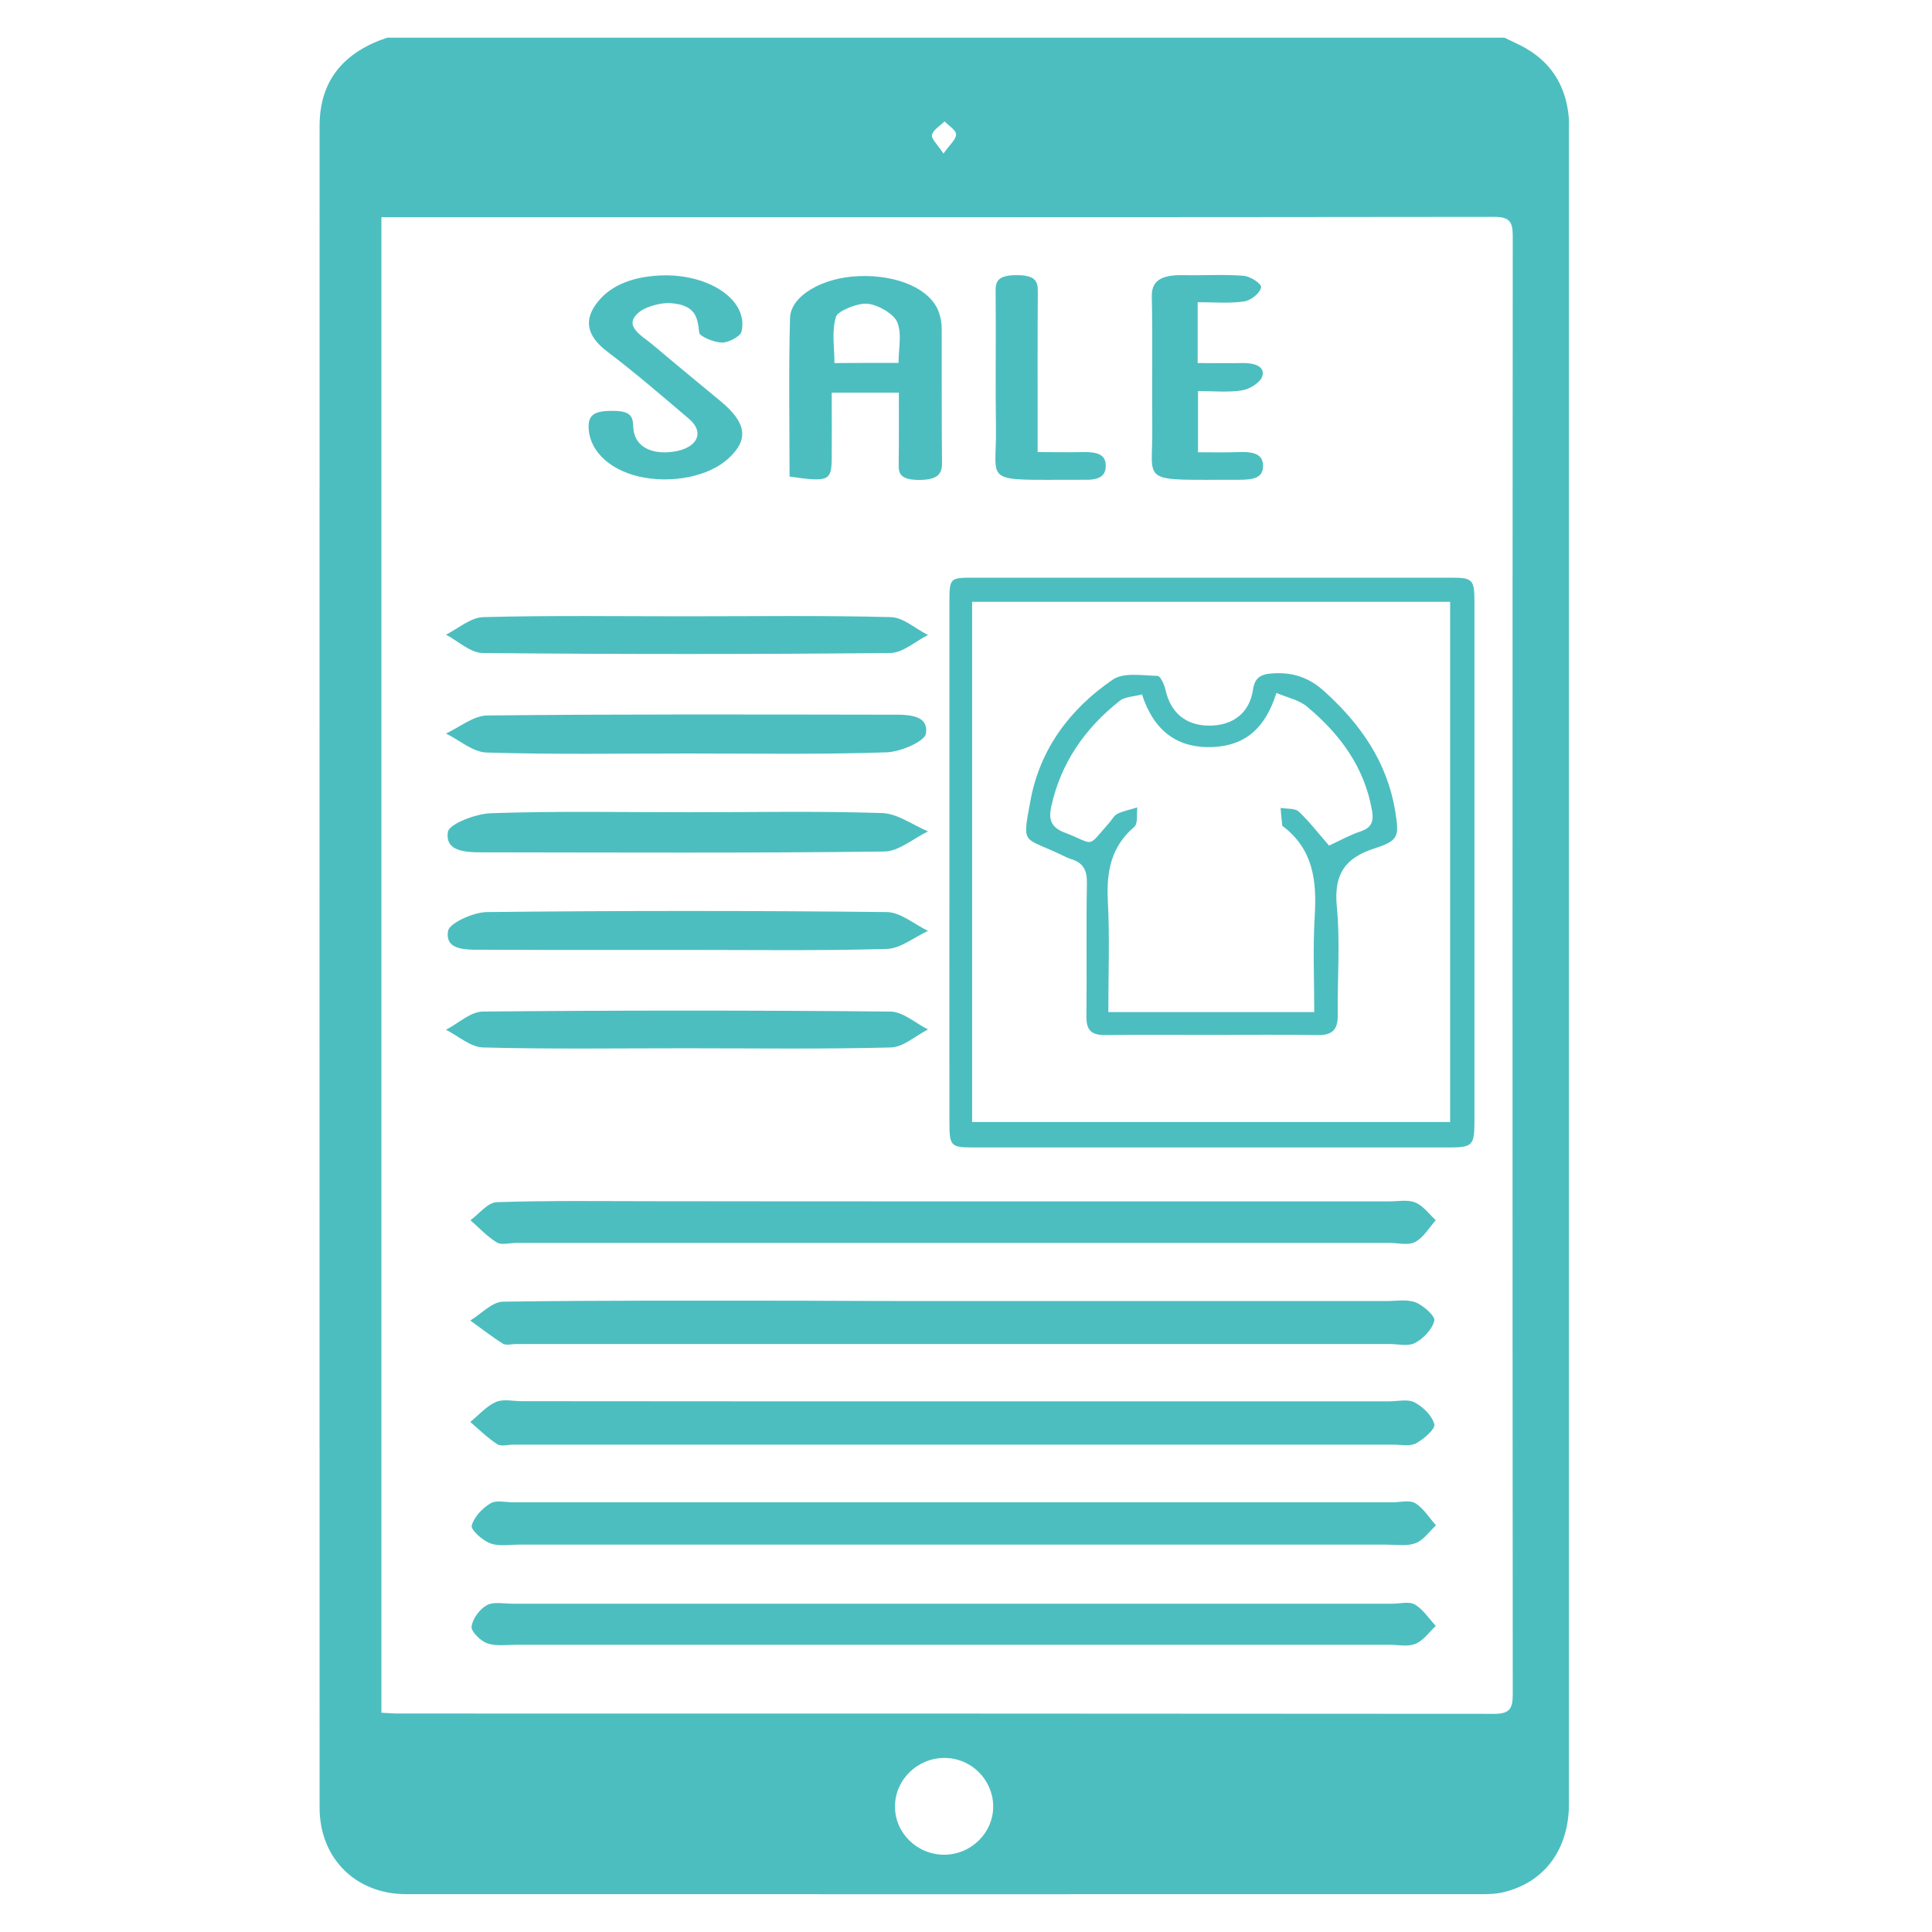
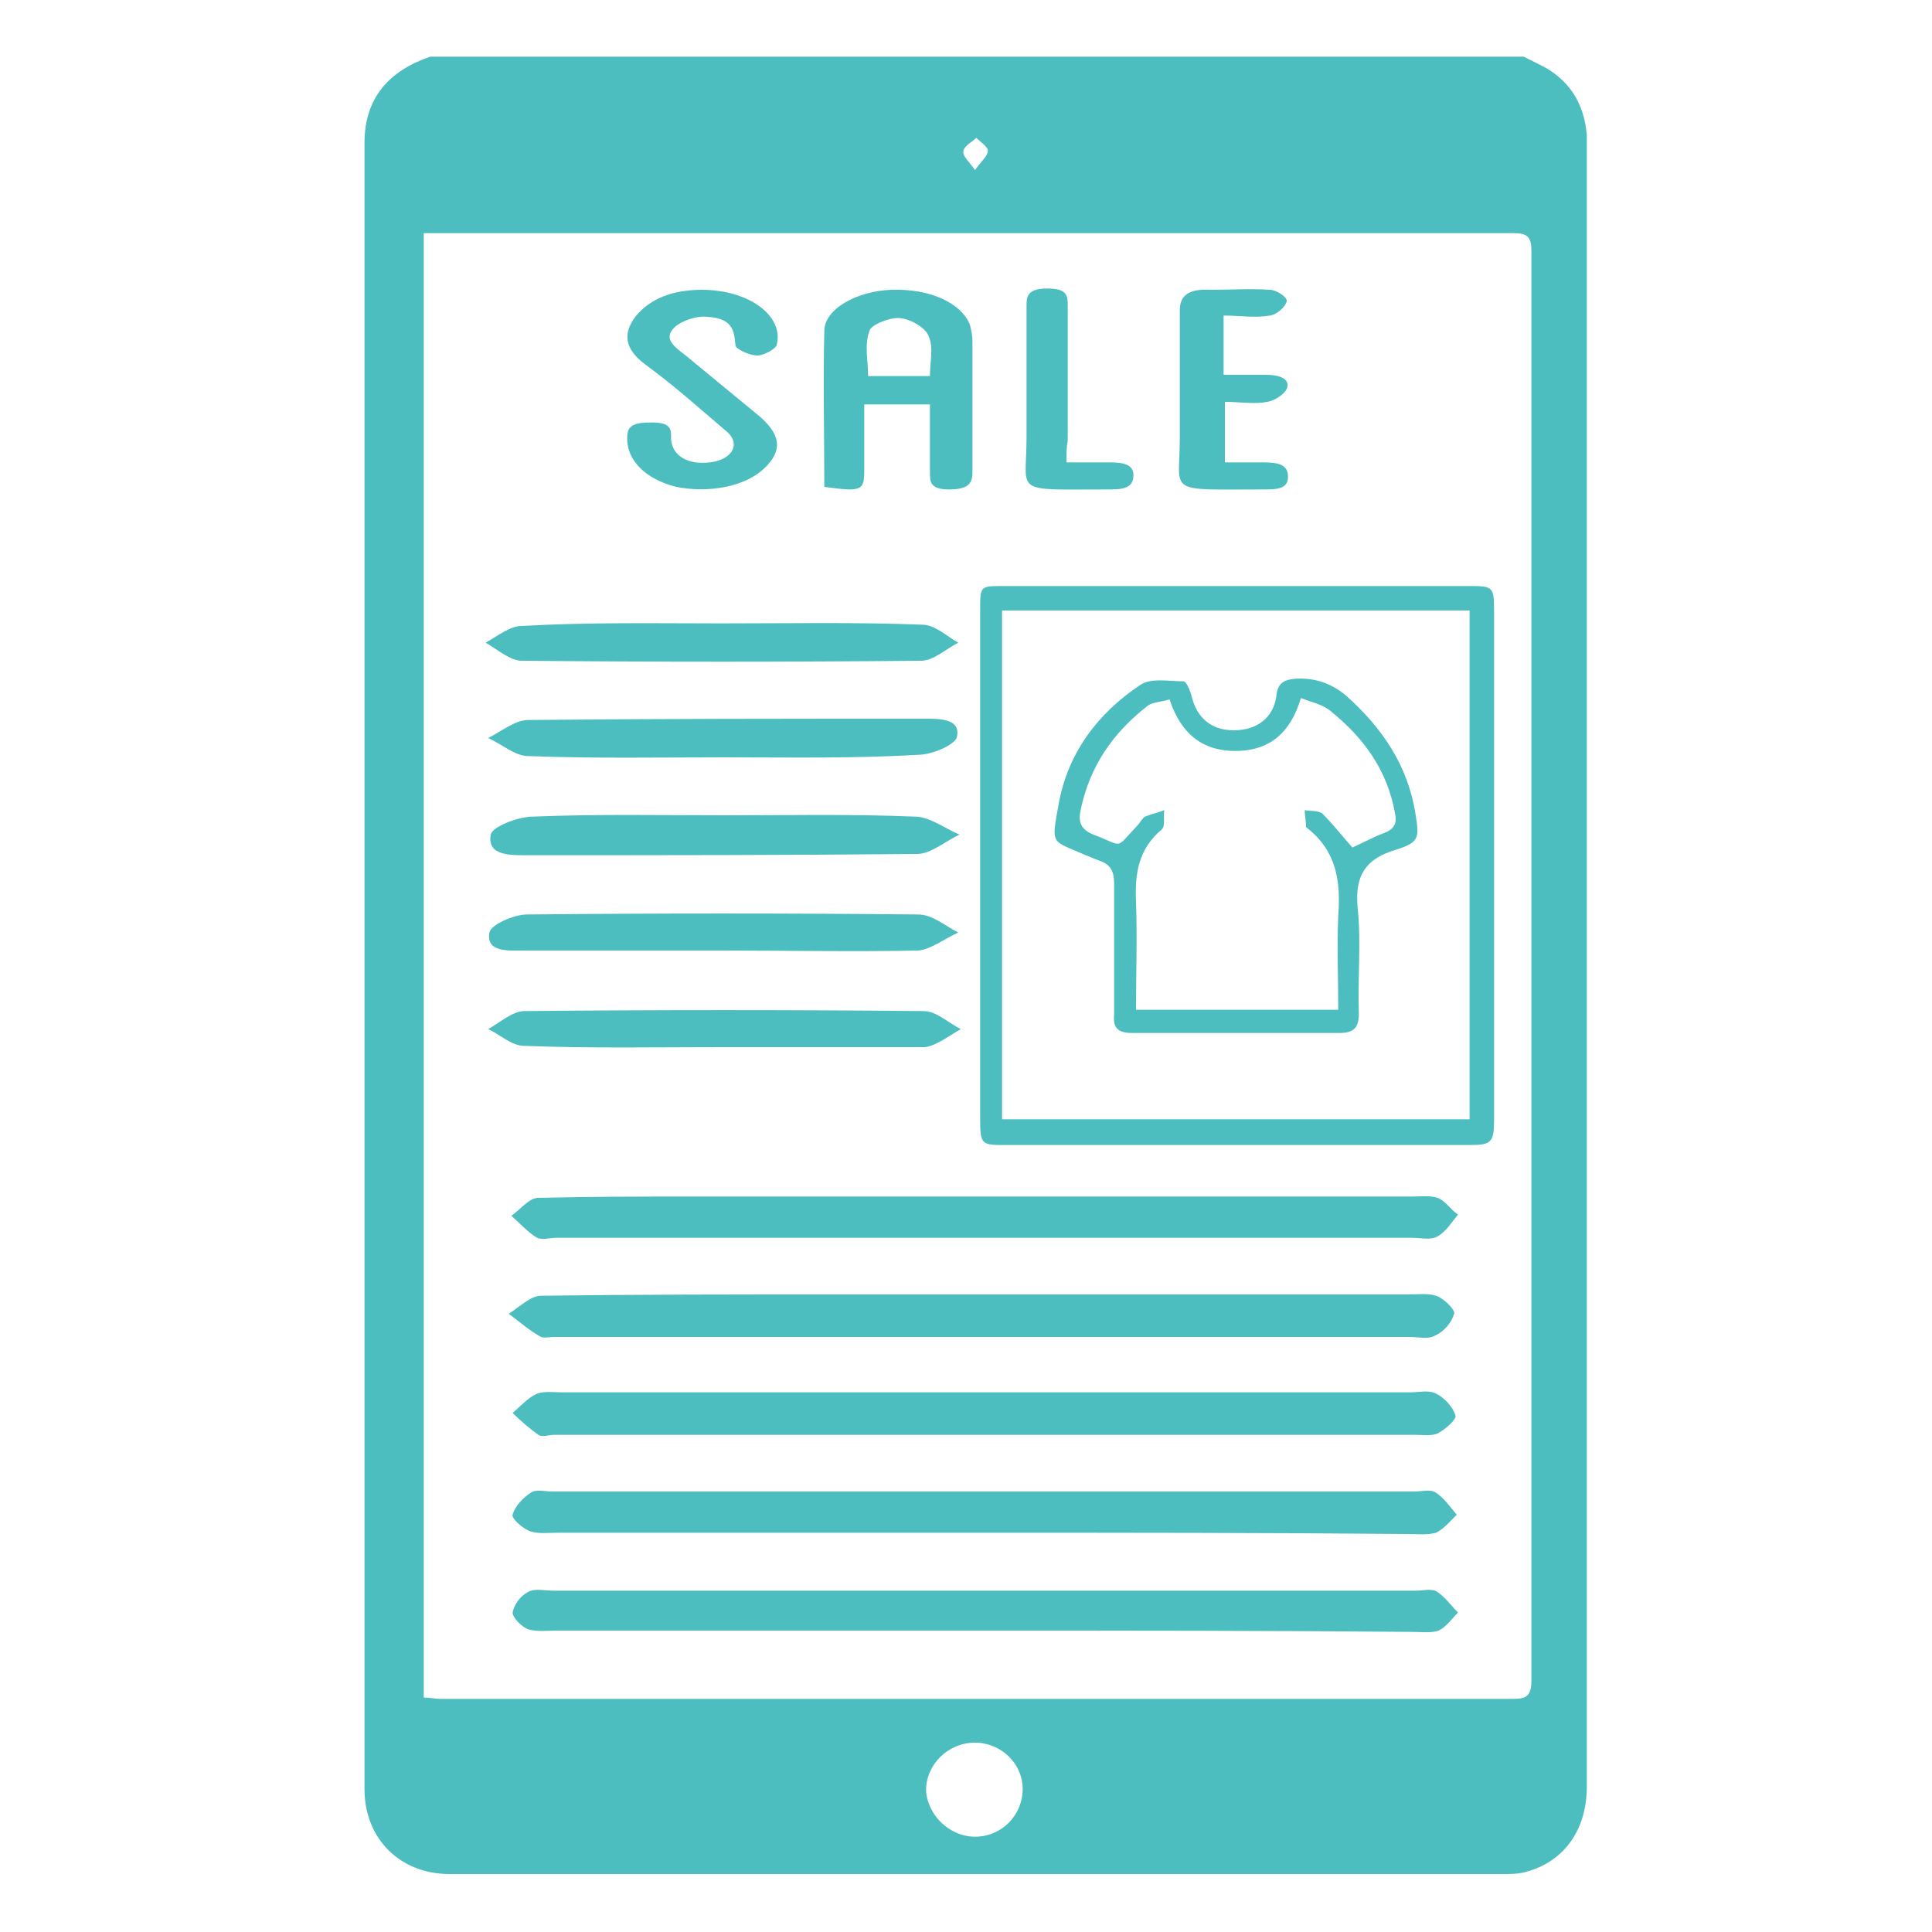
- <svg xmlns="http://www.w3.org/2000/svg" version="1.1" id="Layer_1" x="0px" y="0px" viewBox="0 0 1200 1200" style="enable-background:new 0 0 1200 1200;" xml:space="preserve">
+ <svg xmlns="http://www.w3.org/2000/svg" version="1.1" id="Layer_1" x="0px" y="0px" viewBox="1110 -60 150 150" style="enable-background:new 1110 -60 150 150;" xml:space="preserve">
  <style type="text/css">
	.st0{fill:#4CBEC0;}
</style>
  <g id="XMLID_15772_">
    <g id="XMLID_9164_">
-       <path id="XMLID_11058_" class="st0" d="M934.4,23.4c3.3,1.6,6.7,3.1,10,4.8c18.4,9.3,28.2,24.4,30,44.8c0.2,2.2,0.1,4.5,0.1,6.7    c0,346.9,0,693.7,0,1040.6c0,28.5-15.3,49.1-41.1,55.1c-4,0.9-8.2,1.1-12.4,1.1c-222.9,0-445.8,0.1-668.7,0    c-31.4,0-53.8-22.3-53.8-53.8c-0.1-348.1,0-696.3,0-1044.4c0-28.9,15.6-46.1,42-54.9C471.8,23.4,703.1,23.4,934.4,23.4z     M236.9,1063.8c3.8,0.2,7.2,0.5,10.7,0.5c226.8,0,453.5,0,680.3,0.2c9.3,0,11.7-2.7,11.7-11.9c-0.2-302-0.2-604.1,0-906.1    c0-9-2.2-11.8-11.6-11.8c-226.8,0.3-453.5,0.2-680.3,0.2c-3.4,0-6.8,0-10.8,0C236.9,445,236.9,754,236.9,1063.8z M586.6,1152    c16.9-0.1,30.6-14,30.3-30.5c-0.4-16.4-13.8-29.6-30.2-29.6c-16.8-0.1-30.8,13.5-30.8,30.1C555.8,1138.5,569.7,1152.1,586.6,1152z     M586,95.4c3.9-5.6,7.9-8.8,7.8-11.9c0-2.8-4.6-5.4-7.1-8.1c-2.8,2.8-7.1,5.2-7.8,8.4C578.3,86.2,582.3,89.7,586,95.4z" />
+       <path id="XMLID_11058_" class="st0" d="M1228.3-55.6c0.4,0.2,0.8,0.4,1.2,0.6c2.3,1.1,3.5,3,3.7,5.5c0,0.3,0,0.6,0,0.8    c0,42.5,0,84.9,0,127.4c0,3.5-1.9,6-5,6.7c-0.5,0.1-1,0.1-1.5,0.1c-27.3,0-54.6,0-81.8,0c-3.8,0-6.6-2.7-6.6-6.6    c0-42.6,0-85.2,0-127.8c0-3.5,1.9-5.6,5.1-6.7C1171.7-55.6,1200-55.6,1228.3-55.6z M1142.9,71.8c0.5,0,0.9,0.1,1.3,0.1    c27.8,0,55.5,0,83.3,0c1.1,0,1.4-0.3,1.4-1.5c0-37,0-73.9,0-110.9c0-1.1-0.3-1.4-1.4-1.4c-27.8,0-55.5,0-83.3,0    c-0.4,0-0.8,0-1.3,0C1142.9-4,1142.9,33.9,1142.9,71.8z M1185.7,82.6c2.1,0,3.7-1.7,3.7-3.7c0-2-1.7-3.6-3.7-3.6    c-2.1,0-3.8,1.7-3.8,3.7C1182,80.9,1183.7,82.6,1185.7,82.6z M1185.7-46.8c0.5-0.7,1-1.1,1-1.5c0-0.3-0.6-0.7-0.9-1    c-0.3,0.3-0.9,0.6-1,1C1184.7-47.9,1185.2-47.5,1185.7-46.8z" />
    </g>
-     <path id="XMLID_11118_" class="st0" d="M589.7,535.8c0-54,0-108,0-162c0-14.7,0.4-15,14.5-15c99,0,197.9,0,296.9,0   c13.6,0,14.7,1,14.7,15.2c0,107.6,0,215.2,0,322.7c0,14.6-1.3,16-15.4,16c-98.6,0-197.2,0-295.8,0c-14.2,0-14.9-0.8-14.9-16.2   C589.6,643,589.7,589.4,589.7,535.8z M603.8,696.9c99.6,0,198,0,296.9,0c0-108.1,0-215.4,0-323.1c-99.4,0-198,0-296.9,0   C603.8,481.8,603.8,588.9,603.8,696.9z" />
+     <path id="XMLID_11118_" class="st0" d="M1186.1,7.1c0-6.6,0-13.2,0-19.8c0-1.8,0-1.8,1.8-1.8c12.1,0,24.2,0,36.3,0   c1.7,0,1.8,0.1,1.8,1.9c0,13.2,0,26.3,0,39.5c0,1.8-0.2,2-1.9,2c-12.1,0-24.1,0-36.2,0c-1.7,0-1.8-0.1-1.8-2   C1186.1,20.3,1186.1,13.7,1186.1,7.1z M1187.8,26.9c12.2,0,24.2,0,36.3,0c0-13.2,0-26.4,0-39.5c-12.2,0-24.2,0-36.3,0   C1187.8,0.5,1187.8,13.6,1187.8,26.9z" />
    <g id="XMLID_15768_">
-       <path id="XMLID_11113_" class="st0" d="M592.9,808.1c89.4,0,178.8,0,268.2,0c6.1,0,12.7-1.2,18.1,0.8c4.9,1.9,12.3,8.6,11.7,11.3    c-1.3,5.5-6.7,11.1-11.9,13.9c-4.3,2.3-10.6,0.7-16,0.7c-180.9,0-361.7,0-542.6,0c-2.7,0-6,1-8-0.2c-7-4.4-13.5-9.5-20.3-14.4    c6.8-4.1,13.5-11.6,20.3-11.7c61.6-0.9,123.3-0.6,184.9-0.6C529.2,808.1,561,808.1,592.9,808.1z" />
-       <path id="XMLID_11112_" class="st0" d="M592.4,870.4c90.1,0,180.2,0,270.3,0c5.4,0,11.7-1.6,16,0.7c5.2,2.7,10.8,8.2,12.2,13.6    c0.7,2.8-6.6,9.2-11.4,11.8c-3.8,2-9.3,0.8-14,0.8c-182.2,0-364.4,0-546.7,0c-3.4,0-7.6,1.3-10-0.3c-6-3.9-11.2-9.1-16.7-13.8    c5.3-4.3,10-9.8,15.9-12.4c4.6-2,10.7-0.5,16.1-0.5C413.6,870.4,503,870.4,592.4,870.4z" />
-       <path id="XMLID_11102_" class="st0" d="M592.8,746.2c90.1,0,180.1,0,270.2,0c5.4,0,11.4-1.2,16.1,0.7c4.9,2,8.5,7.2,12.7,11    c-4.2,4.7-7.7,10.8-12.8,13.5c-4.3,2.3-10.6,0.6-16,0.6c-180.8,0-361.6,0-542.4,0c-4.1,0-9,1.5-12-0.3c-6-3.6-11-9.1-16.4-13.8    c5.4-3.9,10.7-11,16.3-11.2c33.1-1.1,66.3-0.6,99.5-0.6C469.5,746.2,531.1,746.2,592.8,746.2z" />
-       <path id="XMLID_11101_" class="st0" d="M592.9,1021.6c-90.7,0-181.5,0-272.2,0c-6.1,0-12.6,1-18.1-0.9c-4.1-1.5-10.1-7.3-9.7-10.4    c0.6-4.9,5.1-10.9,9.5-13.3c4.3-2.3,10.6-0.9,16-0.9c182.1,0,364.3,0,546.4,0c4.7,0,10.4-1.6,14,0.5c5.1,3,8.7,8.7,13,13.3    c-4.1,3.8-7.7,9.1-12.6,11.1c-4.7,2-10.7,0.6-16.1,0.6C773,1021.6,682.9,1021.6,592.9,1021.6z" />
-       <path id="XMLID_11100_" class="st0" d="M592.8,959.4c-90.1,0-180.1,0-270.2,0c-6.1,0-12.7,1.2-18.1-0.8c-4.8-1.8-12.2-8.4-11.5-11    c1.4-5.4,6.6-10.8,11.6-13.8c3.5-2.2,9.2-0.7,14-0.7c182.2,0,364.3,0,546.5,0c4.7,0,10.4-1.6,14,0.6c5.1,3.1,8.6,9,12.8,13.7    c-4.2,3.9-7.8,9.3-12.7,11.1c-5.4,2-12,0.9-18.1,0.9C771.6,959.4,682.2,959.4,592.8,959.4z" />
+       <path id="XMLID_11113_" class="st0" d="M1186.5,40.5c10.9,0,21.9,0,32.8,0c0.7,0,1.6-0.1,2.2,0.1c0.6,0.2,1.5,1.1,1.4,1.4    c-0.2,0.7-0.8,1.4-1.5,1.7c-0.5,0.3-1.3,0.1-2,0.1c-22.1,0-44.3,0-66.4,0c-0.3,0-0.7,0.1-1,0c-0.9-0.5-1.7-1.2-2.5-1.8    c0.8-0.5,1.7-1.4,2.5-1.4c7.5-0.1,15.1-0.1,22.6-0.1C1178.7,40.5,1182.6,40.5,1186.5,40.5z" />
+       <path id="XMLID_11112_" class="st0" d="M1186.4,48.1c11,0,22.1,0,33.1,0c0.7,0,1.4-0.2,2,0.1c0.6,0.3,1.3,1,1.5,1.7    c0.1,0.3-0.8,1.1-1.4,1.4c-0.5,0.2-1.1,0.1-1.7,0.1c-22.3,0-44.6,0-66.9,0c-0.4,0-0.9,0.2-1.2,0c-0.7-0.5-1.4-1.1-2-1.7    c0.6-0.5,1.2-1.2,1.9-1.5c0.6-0.2,1.3-0.1,2-0.1C1164.6,48.1,1175.5,48.1,1186.4,48.1z" />
+       <path id="XMLID_11102_" class="st0" d="M1186.5,32.9c11,0,22,0,33.1,0c0.7,0,1.4-0.1,2,0.1c0.6,0.2,1,0.9,1.6,1.3    c-0.5,0.6-0.9,1.3-1.6,1.7c-0.5,0.3-1.3,0.1-2,0.1c-22.1,0-44.3,0-66.4,0c-0.5,0-1.1,0.2-1.5,0c-0.7-0.4-1.3-1.1-2-1.7    c0.7-0.5,1.3-1.3,2-1.4c4.1-0.1,8.1-0.1,12.2-0.1C1171.4,32.9,1178.9,32.9,1186.5,32.9z" />
+       <path id="XMLID_11101_" class="st0" d="M1186.5,66.6c-11.1,0-22.2,0-33.3,0c-0.7,0-1.5,0.1-2.2-0.1c-0.5-0.2-1.2-0.9-1.2-1.3    c0.1-0.6,0.6-1.3,1.2-1.6c0.5-0.3,1.3-0.1,2-0.1c22.3,0,44.6,0,66.9,0c0.6,0,1.3-0.2,1.7,0.1c0.6,0.4,1.1,1.1,1.6,1.6    c-0.5,0.5-0.9,1.1-1.5,1.4c-0.6,0.2-1.3,0.1-2,0.1C1208.6,66.6,1197.5,66.6,1186.5,66.6z" />
+       <path id="XMLID_11100_" class="st0" d="M1186.5,59c-11,0-22,0-33.1,0c-0.7,0-1.6,0.1-2.2-0.1c-0.6-0.2-1.5-1-1.4-1.3    c0.2-0.7,0.8-1.3,1.4-1.7c0.4-0.3,1.1-0.1,1.7-0.1c22.3,0,44.6,0,66.9,0c0.6,0,1.3-0.2,1.7,0.1c0.6,0.4,1.1,1.1,1.6,1.7    c-0.5,0.5-1,1.1-1.6,1.4c-0.7,0.2-1.5,0.1-2.2,0.1C1208.4,59,1197.4,59,1186.5,59z" />
    </g>
    <g id="XMLID_15754_">
-       <path id="XMLID_11106_" class="st0" d="M490.4,296c0-33.1-0.6-65.8,0.3-98.5c0.4-13.9,20.4-25.2,42.8-26    c24.2-0.9,44.5,8.1,49.6,22.3c1.2,3.3,1.8,6.9,1.8,10.3c0.1,27.7-0.1,55.5,0.2,83.2c0.1,6.9-2.4,10.9-14.8,10.8    c-12.5-0.2-12.2-5.2-12.1-10.9c0.2-14.2,0.1-28.4,0.1-43.3c-14.1,0-26.8,0-41.7,0c0,14.1,0.1,27.8,0,41.6    C516.3,298.6,514.4,299.5,490.4,296z M558.1,225.4c0-9.4,2.2-17.8-0.8-25.3c-1.9-4.7-11-10.5-18.1-11.4    c-5.9-0.8-18.7,4.3-19.9,7.9c-2.9,9.2-1,19.1-1,28.9C532.4,225.4,544.2,225.4,558.1,225.4z" />
-       <path id="XMLID_11099_" class="st0" d="M413.2,171c29.3,0,52,16.5,47.3,35.2c-0.7,2.7-8.1,6.7-12.1,6.6    c-5.1-0.2-13.8-3.8-14.1-6.2c-1-8.6-1.6-17.1-17.6-18.3c-6.3-0.5-15.6,2.2-19.6,5.5c-10.8,8.7,1.8,14.7,9,20.9    c13.7,11.6,27.7,23.1,41.6,34.6c16.1,13.4,17.5,23.8,4.7,35.5c-12.2,11.2-35.3,15.8-55.5,11.2c-19.7-4.6-31.7-17.4-31.3-31.8    c0.2-7.4,5.3-9.1,15.4-9c12.7,0,12,5.3,12.4,10.9c0.8,10.8,10.5,16.4,24.5,14.5c15.1-2,20.2-11.9,10-20.5    c-16.6-14.1-33-28.3-50.7-41.7c-12.9-9.8-14.8-19.8-6-30.8C380,176.5,394.5,171.3,413.2,171z" />
-       <path id="XMLID_11098_" class="st0" d="M743.9,187.7c0,13,0,24.7,0,37.8c9.6,0,18.3,0.2,27,0c10.1-0.3,15.4,3.1,12.8,9    c-1.5,3.3-7.4,7.2-12.4,8c-8.3,1.3-17.4,0.4-27.2,0.4c0,13,0,24.7,0,38c8.6,0,16.7,0.2,24.8-0.1c10-0.4,15.7,1.3,15.6,8.8    c-0.1,7-5.5,8.4-14.6,8.4c-63.8-0.1-53.7,3.2-54.2-32.7c-0.3-27,0.3-54-0.3-81c-0.2-9.3,4.9-13.7,19.6-13.4    c12.5,0.3,25.1-0.6,37.4,0.4c4.3,0.3,11.3,5,10.9,7.2c-0.6,3.3-5.9,8-10.5,8.7C763.9,188.6,754.2,187.7,743.9,187.7z" />
-       <path id="XMLID_11097_" class="st0" d="M644.5,280.8c11.2,0,19.5,0.2,27.8,0c9.3-0.2,14.5,1.5,14.5,8.4c0.1,6.7-4.4,9.1-13.9,8.8    c-0.6,0-1.2,0-1.8,0c-62.5-0.1-51.9,3.2-52.5-32.4c-0.4-28.1,0.1-56.3-0.2-84.4c-0.1-6.1,0.9-10.3,13.1-10.3    c12.2,0,13.1,4.3,13.1,10.4c-0.2,28.5-0.1,57.1-0.1,85.6C644.5,270.9,644.5,275.1,644.5,280.8z" />
+       <path id="XMLID_11106_" class="st0" d="M1174-22.2c0-4.1-0.1-8.1,0-12.1c0-1.7,2.5-3.1,5.2-3.2c3-0.1,5.4,1,6.1,2.7    c0.1,0.4,0.2,0.8,0.2,1.3c0,3.4,0,6.8,0,10.2c0,0.8-0.3,1.3-1.8,1.3c-1.5,0-1.5-0.6-1.5-1.3c0-1.7,0-3.5,0-5.3c-1.7,0-3.3,0-5.1,0    c0,1.7,0,3.4,0,5.1C1177.1-21.9,1176.9-21.8,1174-22.2z M1182.2-30.8c0-1.2,0.3-2.2-0.1-3.1c-0.2-0.6-1.3-1.3-2.2-1.4    c-0.7-0.1-2.3,0.5-2.4,1c-0.4,1.1-0.1,2.3-0.1,3.5C1179.1-30.8,1180.5-30.8,1182.2-30.8z" />
+       <path id="XMLID_11099_" class="st0" d="M1164.5-37.5c3.6,0,6.4,2,5.8,4.3c-0.1,0.3-1,0.8-1.5,0.8c-0.6,0-1.7-0.5-1.7-0.8    c-0.1-1.1-0.2-2.1-2.2-2.2c-0.8-0.1-1.9,0.3-2.4,0.7c-1.3,1.1,0.2,1.8,1.1,2.6c1.7,1.4,3.4,2.8,5.1,4.2c2,1.6,2.1,2.9,0.6,4.3    c-1.5,1.4-4.3,1.9-6.8,1.4c-2.4-0.6-3.9-2.1-3.8-3.9c0-0.9,0.6-1.1,1.9-1.1c1.6,0,1.5,0.6,1.5,1.3c0.1,1.3,1.3,2,3,1.8    c1.8-0.2,2.5-1.5,1.2-2.5c-2-1.7-4-3.5-6.2-5.1c-1.6-1.2-1.8-2.4-0.7-3.8C1160.5-36.8,1162.2-37.5,1164.5-37.5z" />
+       <path id="XMLID_11098_" class="st0" d="M1205-35.5c0,1.6,0,3,0,4.6c1.2,0,2.2,0,3.3,0c1.2,0,1.9,0.4,1.6,1.1    c-0.2,0.4-0.9,0.9-1.5,1c-1,0.2-2.1,0-3.3,0c0,1.6,0,3,0,4.7c1.1,0,2,0,3,0c1.2,0,1.9,0.2,1.9,1.1c0,0.9-0.7,1-1.8,1    c-7.8,0-6.6,0.4-6.6-4c0-3.3,0-6.6,0-9.9c0-1.1,0.6-1.7,2.4-1.6c1.5,0,3.1-0.1,4.6,0c0.5,0,1.4,0.6,1.3,0.9    c-0.1,0.4-0.7,1-1.3,1.1C1207.4-35.3,1206.3-35.5,1205-35.5z" />
+       <path id="XMLID_11097_" class="st0" d="M1192.8-24.1c1.4,0,2.4,0,3.4,0c1.1,0,1.8,0.2,1.8,1c0,0.8-0.5,1.1-1.7,1.1    c-0.1,0-0.1,0-0.2,0c-7.6,0-6.4,0.4-6.4-4c0-3.4,0-6.9,0-10.3c0-0.7,0.1-1.3,1.6-1.3s1.6,0.5,1.6,1.3c0,3.5,0,7,0,10.5    C1192.8-25.3,1192.8-24.8,1192.8-24.1z" />
    </g>
    <g id="XMLID_15766_">
-       <path id="XMLID_11096_" class="st0" d="M427.6,504.5c40.1,0,80.2-0.8,120.2,0.5c9.7,0.3,19.1,7.4,28.6,11.4    c-9.1,4.4-18.1,12.4-27.2,12.5c-81.7,1-163.5,0.6-245.3,0.5c-11.9,0-27.8,0.9-25.7-12.7c0.8-4.9,17.2-11.3,26.8-11.6    C345.8,503.7,386.7,504.5,427.6,504.5z" />
-       <path id="XMLID_11092_" class="st0" d="M425.5,382.8c42.6,0,85.2-0.6,127.8,0.5c7.8,0.2,15.4,7.3,23.1,11.1    c-7.8,3.9-15.6,11.1-23.4,11.2c-84.4,0.8-168.8,0.8-253.2,0c-7.7-0.1-15.2-7.4-22.8-11.4c7.7-3.8,15.3-10.7,23.2-10.9    C341.9,382.2,383.7,382.8,425.5,382.8z" />
-       <path id="XMLID_11091_" class="st0" d="M425.5,651.1c-41.8,0-83.6,0.6-125.4-0.5c-7.8-0.2-15.4-7.1-23.1-11    c7.6-3.9,15.2-11.2,22.8-11.3c84.4-0.8,168.8-0.8,253.2,0c7.9,0.1,15.6,7.2,23.4,11.1c-7.7,3.9-15.3,11-23.1,11.2    C510.7,651.7,468.1,651.1,425.5,651.1z" />
-       <path id="XMLID_11090_" class="st0" d="M425.3,590c-41,0-82,0.1-123-0.1c-10.9-0.1-26.2,1.4-24-11.7c0.8-4.8,15.6-11.6,24.1-11.7    c82.8-0.9,165.6-0.9,248.4,0c8.6,0.1,17.1,7.6,25.6,11.7c-8.6,3.9-17,11-25.7,11.2C508.9,590.6,467.1,590,425.3,590z" />
-       <path id="XMLID_11089_" class="st0" d="M427.5,468c-41.8,0-83.6,0.7-125.4-0.6c-8.5-0.3-16.7-7.7-25.1-11.8    c8.5-3.9,17-11.1,25.6-11.2c82.8-0.9,165.6-0.6,248.4-0.5c11.1,0,26.1-0.9,24.1,11.8c-0.8,4.8-15.8,11.4-24.7,11.6    C509.5,468.7,468.5,468,427.5,468z" />
+       <path id="XMLID_11096_" class="st0" d="M1166.3,3.3c4.9,0,9.8-0.1,14.7,0.1c1.2,0,2.3,0.9,3.5,1.4c-1.1,0.5-2.2,1.5-3.3,1.5    c-10,0.1-20,0.1-30,0.1c-1.5,0-3.4,0.1-3.1-1.6c0.1-0.6,2.1-1.4,3.3-1.4C1156.3,3.2,1161.3,3.3,1166.3,3.3z" />
+       <path id="XMLID_11092_" class="st0" d="M1166-11.6c5.2,0,10.4-0.1,15.6,0.1c1,0,1.9,0.9,2.8,1.4c-1,0.5-1.9,1.4-2.9,1.4    c-10.3,0.1-20.7,0.1-31,0c-0.9,0-1.9-0.9-2.8-1.4c0.9-0.5,1.9-1.3,2.8-1.3C1155.8-11.7,1160.9-11.6,1166-11.6z" />
+       <path id="XMLID_11091_" class="st0" d="M1166,21.3c-5.1,0-10.2,0.1-15.3-0.1c-1,0-1.9-0.9-2.8-1.3c0.9-0.5,1.9-1.4,2.8-1.4    c10.3-0.1,20.7-0.1,31,0c1,0,1.9,0.9,2.9,1.4c-0.9,0.5-1.9,1.3-2.8,1.4C1176.4,21.3,1171.2,21.3,1166,21.3z" />
+       <path id="XMLID_11090_" class="st0" d="M1166,13.8c-5,0-10,0-15.1,0c-1.3,0-3.2,0.2-2.9-1.4c0.1-0.6,1.9-1.4,2.9-1.4    c10.1-0.1,20.3-0.1,30.4,0c1.1,0,2.1,0.9,3.1,1.4c-1.1,0.5-2.1,1.3-3.1,1.4C1176.2,13.9,1171.1,13.8,1166,13.8z" />
+       <path id="XMLID_11089_" class="st0" d="M1166.3-1.2c-5.1,0-10.2,0.1-15.3-0.1c-1,0-2-0.9-3.1-1.4c1-0.5,2.1-1.4,3.1-1.4    c10.1-0.1,20.3-0.1,30.4-0.1c1.4,0,3.2-0.1,2.9,1.4c-0.1,0.6-1.9,1.4-3,1.4C1176.3-1.1,1171.3-1.2,1166.3-1.2z" />
    </g>
-     <path id="XMLID_11078_" class="st0" d="M752.4,642.8c-21.9,0-43.9-0.2-65.8,0.1c-8.6,0.1-11.9-2.9-11.8-11.5   c0.3-27.7-0.2-55.4,0.3-83.1c0.1-7.8-2.3-12.4-9.8-14.7c-2.8-0.9-5.4-2.4-8.1-3.6c-22-10.2-22.2-5.4-17.2-32.5   c5.8-32,24.4-57.1,51.2-75.4c6.7-4.6,18.4-2.5,27.8-2.3c1.7,0,4.2,5.4,4.9,8.6c3.1,14.2,12.6,22.3,27.2,22.3   c14.7,0,25-7.9,27.1-22.1c1.1-7.3,4.3-9.7,11.5-10.3c12.6-1,22.9,2.2,32.4,10.7c22.9,20.5,39.5,44.3,44.5,74.9   c2.5,15.4,2.3,18.2-12.7,23c-18.8,6-25.4,16.4-23.6,35.9c2.2,22.4,0.3,45.2,0.6,67.8c0.1,8.7-3.2,12.5-12.5,12.3   C796.3,642.5,774.3,642.8,752.4,642.8z M825.5,525.2c7.2-3.3,13-6.6,19.3-8.7c6.9-2.3,8.6-5.9,7.4-13c-4.7-27-19.9-47.6-40.5-64.7   c-5-4.1-12.3-5.6-18.9-8.4c-6.8,21.8-19.4,32.8-39.6,33.6c-22.7,0.9-36.8-10.8-43.9-32.7c-5,1.4-10.4,1.4-13.7,3.9   c-21.8,17.2-36.8,38.8-42.7,66c-1.6,7.6-0.3,12.6,8.3,15.9c19.4,7.4,13.4,10.2,27.8-6.1c1.7-1.9,3-4.6,5.2-5.6   c3.8-1.8,8.1-2.6,12.2-3.9c-0.5,4.1,0.5,10.1-1.9,12.1c-14.6,12.5-17.3,28-16.4,46c1.2,22.8,0.3,45.7,0.3,69c43.1,0,84.9,0,127.9,0   c0-20.3-0.9-39.9,0.3-59.5c1.3-21.6-0.7-41.2-19.5-55.7c-0.3-0.2-0.7-0.5-0.7-0.8c-0.4-3.6-0.7-7.2-1-10.8   c3.8,0.7,8.9,0.1,11.3,2.3C813.4,510.4,819,517.8,825.5,525.2z" />
+     <path id="XMLID_11078_" class="st0" d="M1206,20.2c-2.7,0-5.4,0-8.1,0c-1.1,0-1.5-0.4-1.4-1.4c0-3.4,0-6.8,0-10.2   c0-1-0.3-1.5-1.2-1.8c-0.3-0.1-0.7-0.3-1-0.4c-2.7-1.2-2.7-0.7-2.1-4c0.7-3.9,3-7,6.3-9.2c0.8-0.6,2.3-0.3,3.4-0.3   c0.2,0,0.5,0.7,0.6,1.1c0.4,1.7,1.5,2.7,3.3,2.7c1.8,0,3.1-1,3.3-2.7c0.1-0.9,0.5-1.2,1.4-1.3c1.5-0.1,2.8,0.3,4,1.3   c2.8,2.5,4.8,5.4,5.4,9.2c0.3,1.9,0.3,2.2-1.6,2.8c-2.3,0.7-3.1,2-2.9,4.4c0.3,2.7,0,5.5,0.1,8.3c0,1.1-0.4,1.5-1.5,1.5   C1211.4,20.2,1208.7,20.2,1206,20.2z M1215,5.8c0.9-0.4,1.6-0.8,2.4-1.1c0.8-0.3,1.1-0.7,0.9-1.6c-0.6-3.3-2.4-5.8-5-7.9   c-0.6-0.5-1.5-0.7-2.3-1c-0.8,2.7-2.4,4-4.8,4.1c-2.8,0.1-4.5-1.3-5.4-4c-0.6,0.2-1.3,0.2-1.7,0.5c-2.7,2.1-4.5,4.7-5.2,8.1   c-0.2,0.9,0,1.5,1,1.9c2.4,0.9,1.6,1.2,3.4-0.7c0.2-0.2,0.4-0.6,0.6-0.7c0.5-0.2,1-0.3,1.5-0.5c-0.1,0.5,0.1,1.2-0.2,1.5   c-1.8,1.5-2.1,3.4-2,5.6c0.1,2.8,0,5.6,0,8.4c5.3,0,10.4,0,15.7,0c0-2.5-0.1-4.9,0-7.3c0.2-2.6-0.1-5-2.4-6.8c0,0-0.1-0.1-0.1-0.1   c0-0.4-0.1-0.9-0.1-1.3c0.5,0.1,1.1,0,1.4,0.3C1213.5,4,1214.2,4.9,1215,5.8z" />
  </g>
</svg>
